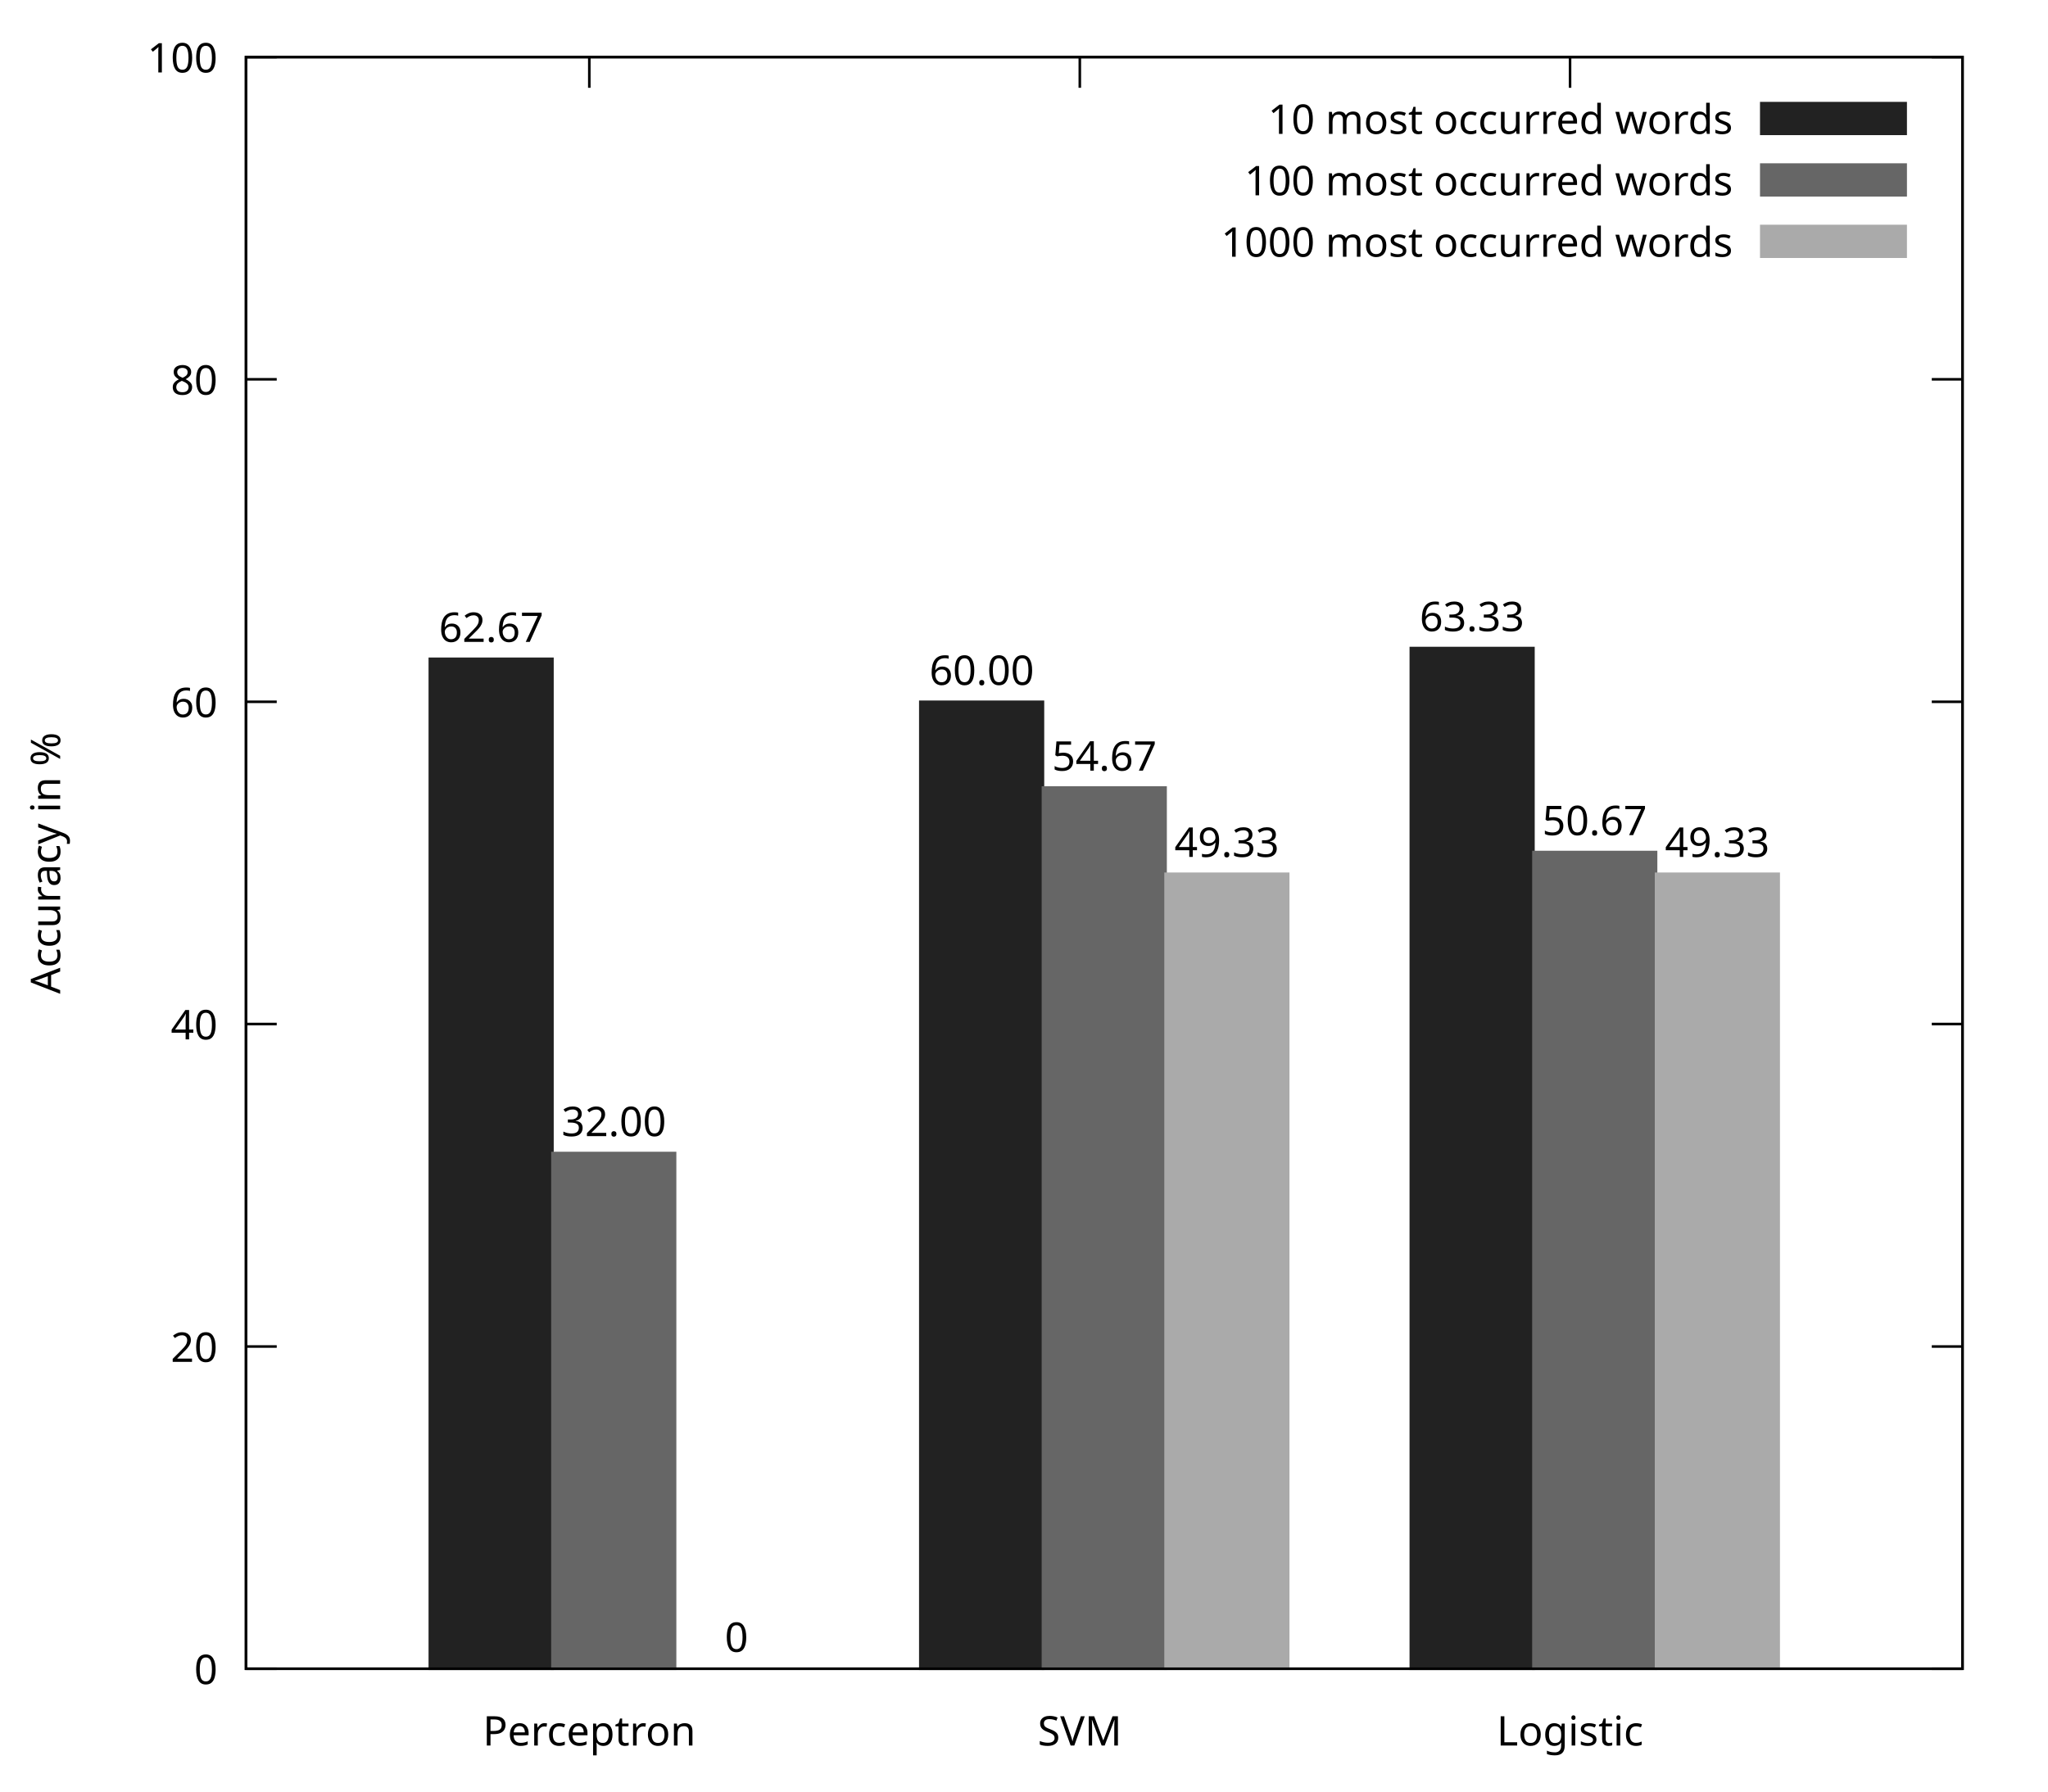
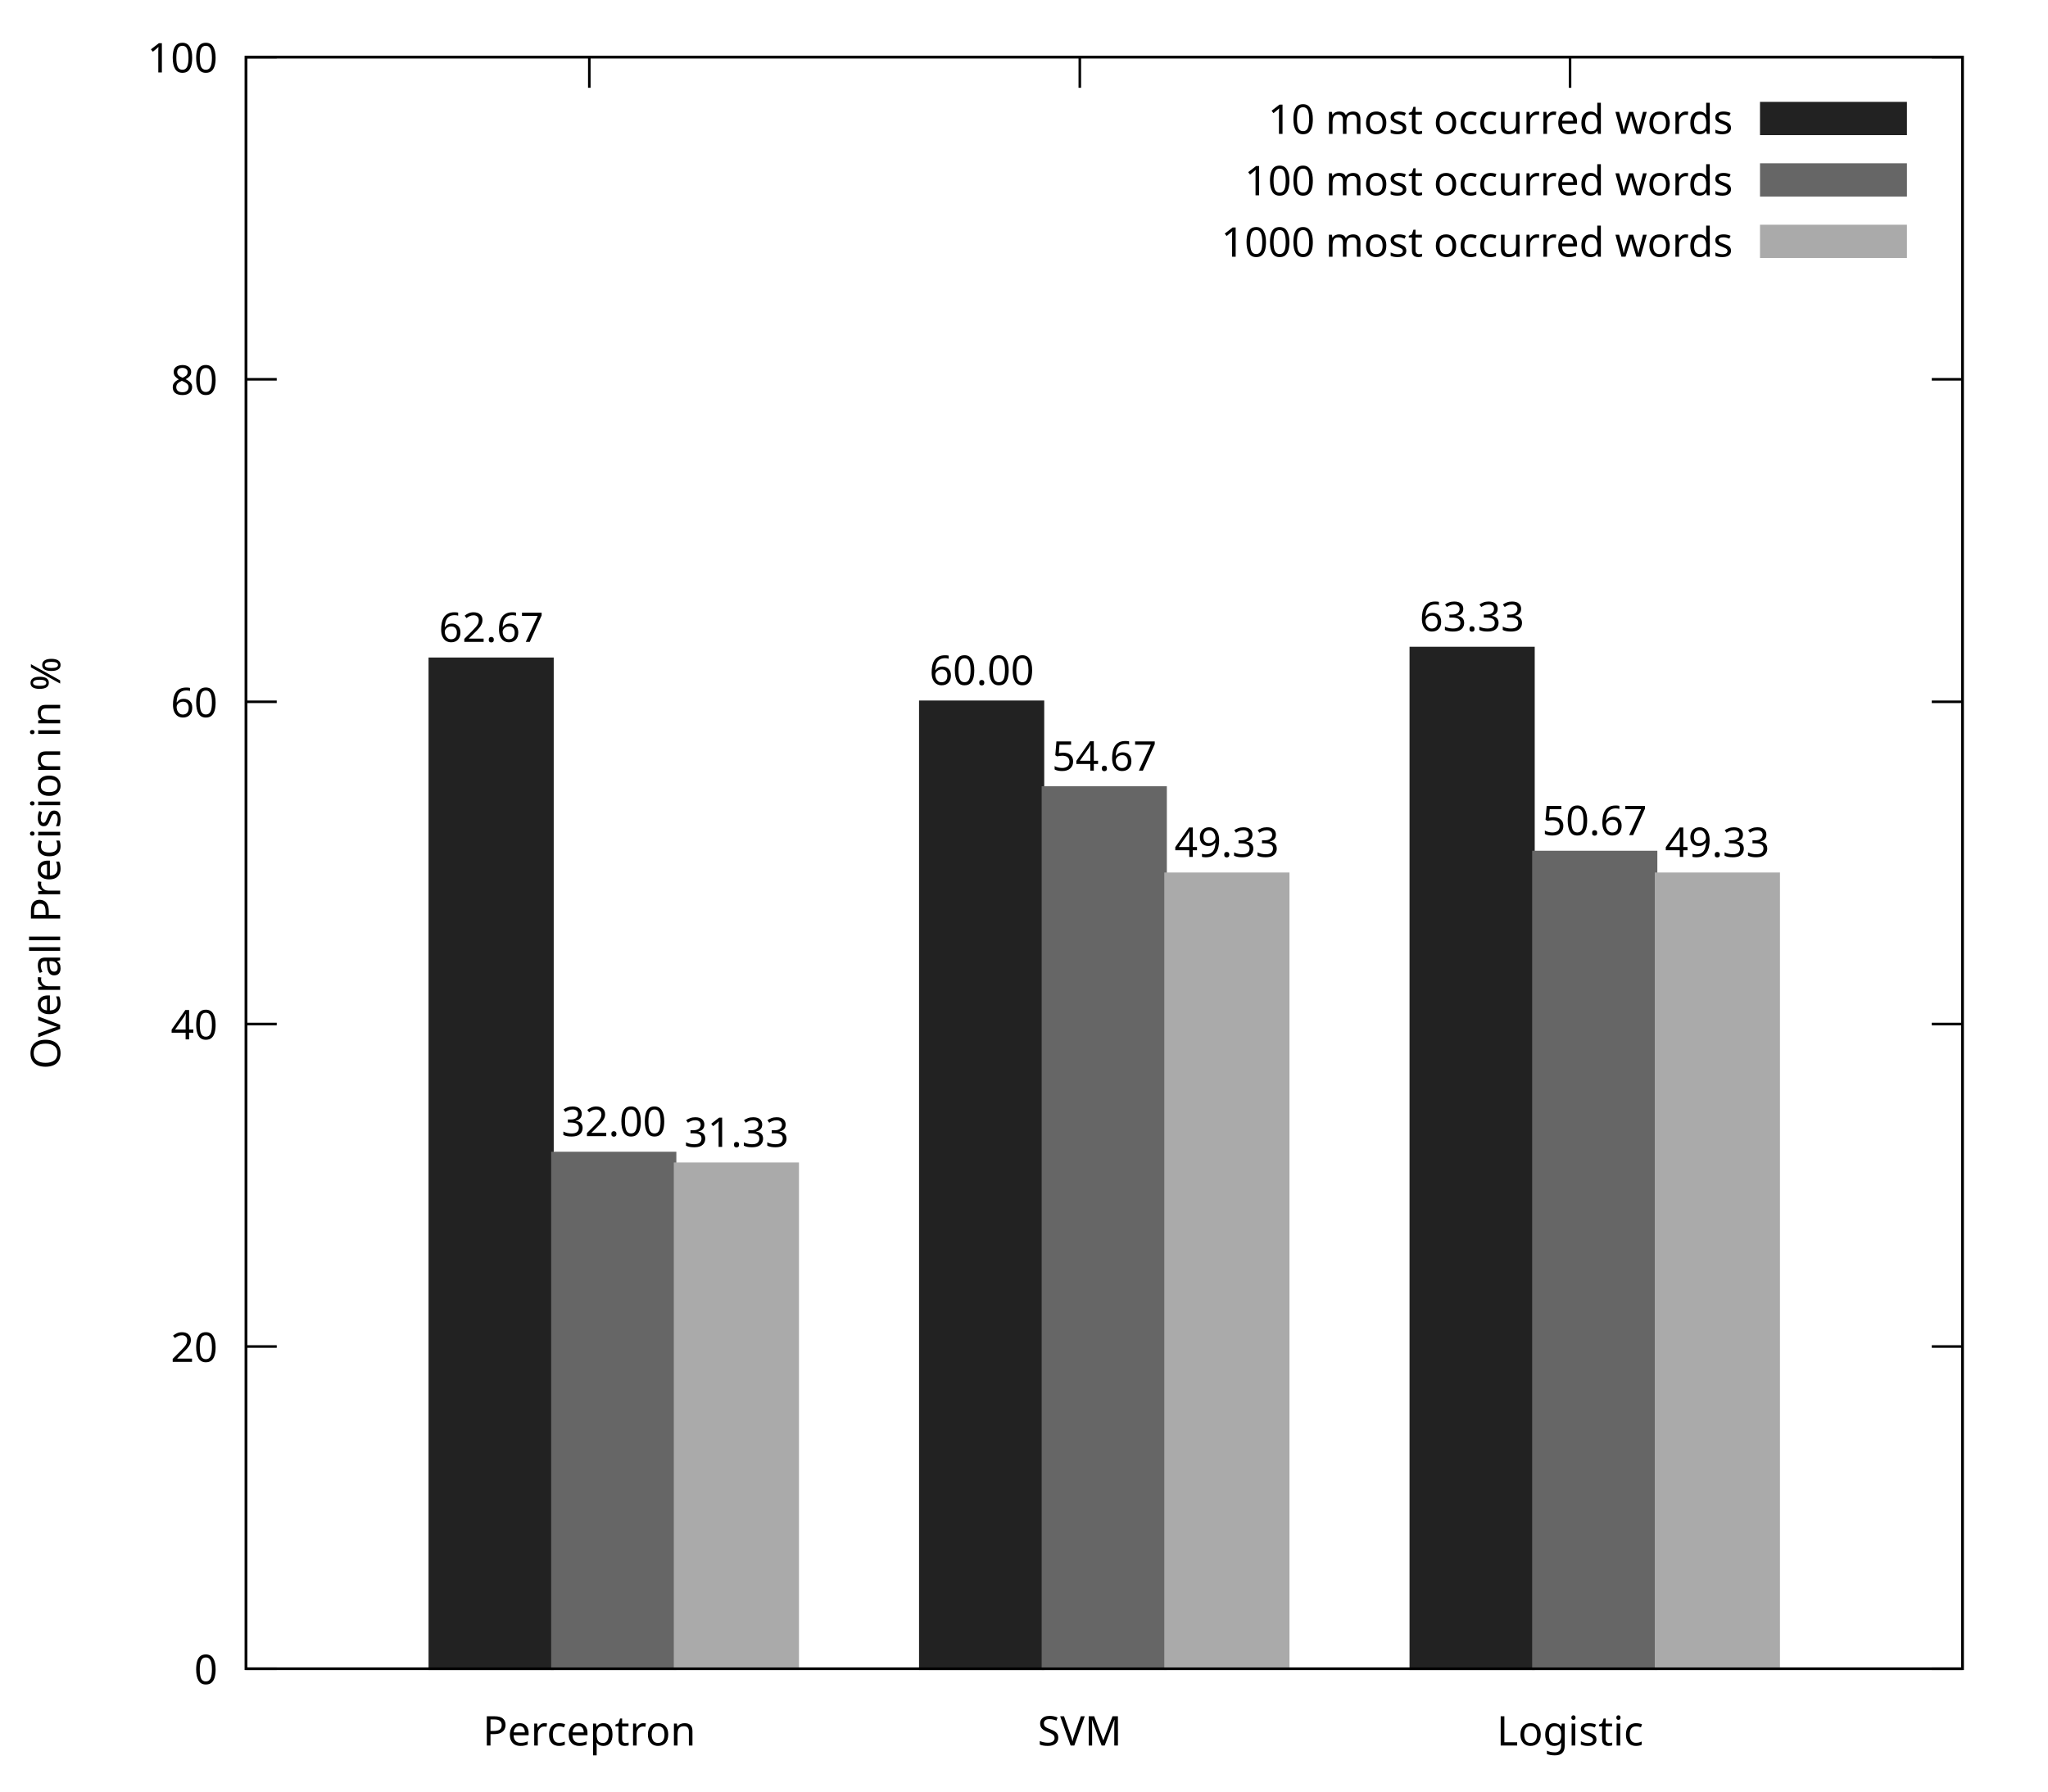
<svg xmlns="http://www.w3.org/2000/svg" xmlns:xlink="http://www.w3.org/1999/xlink" width="800" height="700" viewBox="0 0 800 700">
  <g id="gnuplot_canvas">
    <rect x="0" y="0" width="800" height="700" fill="none" />
    <defs>
      <circle id="gpDot" r="0.5" stroke-width="0.5" />
      <path id="gpPt0" stroke-width="0.167" stroke="currentColor" d="M-1,0 h2 M0,-1 v2" />
      <path id="gpPt1" stroke-width="0.167" stroke="currentColor" d="M-1,-1 L1,1 M1,-1 L-1,1" />
      <path id="gpPt2" stroke-width="0.167" stroke="currentColor" d="M-1,0 L1,0 M0,-1 L0,1 M-1,-1 L1,1 M-1,1 L1,-1" />
      <rect id="gpPt3" stroke-width="0.167" stroke="currentColor" x="-1" y="-1" width="2" height="2" />
      <rect id="gpPt4" stroke-width="0.167" stroke="currentColor" fill="currentColor" x="-1" y="-1" width="2" height="2" />
      <circle id="gpPt5" stroke-width="0.167" stroke="currentColor" cx="0" cy="0" r="1" />
      <use xlink:href="#gpPt5" id="gpPt6" fill="currentColor" stroke="none" />
      <path id="gpPt7" stroke-width="0.167" stroke="currentColor" d="M0,-1.33 L-1.33,0.67 L1.33,0.67 z" />
      <use xlink:href="#gpPt7" id="gpPt8" fill="currentColor" stroke="none" />
      <use xlink:href="#gpPt7" id="gpPt9" stroke="currentColor" transform="rotate(180)" />
      <use xlink:href="#gpPt9" id="gpPt10" fill="currentColor" stroke="none" />
      <use xlink:href="#gpPt3" id="gpPt11" stroke="currentColor" transform="rotate(45)" />
      <use xlink:href="#gpPt11" id="gpPt12" fill="currentColor" stroke="none" />
      <path id="gpPt13" stroke-width="0.167" stroke="currentColor" d="M0,1.330 L1.265,0.411 L0.782,-1.067 L-0.782,-1.076 L-1.265,0.411 z" />
      <use xlink:href="#gpPt13" id="gpPt14" fill="currentColor" stroke="none" />
      <filter id="textbox" filterUnits="objectBoundingBox" x="0" y="0" height="1" width="1">
        <feFlood flood-color="white" flood-opacity="1" result="bgnd" />
        <feComposite in="SourceGraphic" in2="bgnd" operator="atop" />
      </filter>
      <filter id="greybox" filterUnits="objectBoundingBox" x="0" y="0" height="1" width="1">
        <feFlood flood-color="lightgrey" flood-opacity="1" result="grey" />
        <feComposite in="SourceGraphic" in2="grey" operator="atop" />
      </filter>
    </defs>
    <g fill="none" color="white" stroke="currentColor" stroke-width="1.00" stroke-linecap="butt" stroke-linejoin="miter">
</g>
    <g fill="none" color="black" stroke="currentColor" stroke-width="1.00" stroke-linecap="butt" stroke-linejoin="miter">
      <path stroke="black" d="M96.1,652.0 L108.1,652.0 M766.6,652.0 L754.6,652.0  " />
      <g transform="translate(85.0,658.0)" stroke="none" fill="black" font-family="Verdana" font-size="16.00" text-anchor="end">
        <text>
          <tspan font-family="Verdana"> 0</tspan>
        </text>
      </g>
    </g>
    <g fill="none" color="black" stroke="currentColor" stroke-width="1.00" stroke-linecap="butt" stroke-linejoin="miter">
      <path stroke="black" d="M96.1,526.1 L108.1,526.1 M766.6,526.1 L754.6,526.1  " />
      <g transform="translate(85.0,532.1)" stroke="none" fill="black" font-family="Verdana" font-size="16.00" text-anchor="end">
        <text>
          <tspan font-family="Verdana"> 20</tspan>
        </text>
      </g>
    </g>
    <g fill="none" color="black" stroke="currentColor" stroke-width="1.00" stroke-linecap="butt" stroke-linejoin="miter">
      <path stroke="black" d="M96.1,400.1 L108.1,400.1 M766.6,400.1 L754.6,400.1  " />
      <g transform="translate(85.0,406.1)" stroke="none" fill="black" font-family="Verdana" font-size="16.00" text-anchor="end">
        <text>
          <tspan font-family="Verdana"> 40</tspan>
        </text>
      </g>
    </g>
    <g fill="none" color="black" stroke="currentColor" stroke-width="1.00" stroke-linecap="butt" stroke-linejoin="miter">
      <path stroke="black" d="M96.1,274.2 L108.1,274.2 M766.6,274.2 L754.6,274.2  " />
      <g transform="translate(85.0,280.2)" stroke="none" fill="black" font-family="Verdana" font-size="16.00" text-anchor="end">
        <text>
          <tspan font-family="Verdana"> 60</tspan>
        </text>
      </g>
    </g>
    <g fill="none" color="black" stroke="currentColor" stroke-width="1.00" stroke-linecap="butt" stroke-linejoin="miter">
      <path stroke="black" d="M96.1,148.2 L108.1,148.2 M766.6,148.2 L754.6,148.2  " />
      <g transform="translate(85.0,154.2)" stroke="none" fill="black" font-family="Verdana" font-size="16.00" text-anchor="end">
        <text>
          <tspan font-family="Verdana"> 80</tspan>
        </text>
      </g>
    </g>
    <g fill="none" color="black" stroke="currentColor" stroke-width="1.00" stroke-linecap="butt" stroke-linejoin="miter">
      <path stroke="black" d="M96.1,22.3 L108.1,22.3 M766.6,22.3 L754.6,22.3  " />
      <g transform="translate(85.0,28.3)" stroke="none" fill="black" font-family="Verdana" font-size="16.00" text-anchor="end">
        <text>
          <tspan font-family="Verdana"> 100</tspan>
        </text>
      </g>
    </g>
    <g fill="none" color="black" stroke="currentColor" stroke-width="1.00" stroke-linecap="butt" stroke-linejoin="miter">
      <path stroke="black" d="M230.2,652.0 L230.2,640.0 M230.2,22.3 L230.2,34.3  " />
      <g transform="translate(230.2,682.0)" stroke="none" fill="black" font-family="Verdana" font-size="16.00" text-anchor="middle">
        <text>
          <tspan font-family="Verdana">Perceptron</tspan>
        </text>
      </g>
    </g>
    <g fill="none" color="black" stroke="currentColor" stroke-width="1.00" stroke-linecap="butt" stroke-linejoin="miter">
      <path stroke="black" d="M421.8,652.0 L421.8,640.0 M421.8,22.3 L421.8,34.3  " />
      <g transform="translate(421.8,682.0)" stroke="none" fill="black" font-family="Verdana" font-size="16.00" text-anchor="middle">
        <text>
          <tspan font-family="Verdana">SVM</tspan>
        </text>
      </g>
    </g>
    <g fill="none" color="black" stroke="currentColor" stroke-width="1.00" stroke-linecap="butt" stroke-linejoin="miter">
      <path stroke="black" d="M613.3,652.0 L613.3,640.0 M613.3,22.3 L613.3,34.3  " />
      <g transform="translate(613.3,682.0)" stroke="none" fill="black" font-family="Verdana" font-size="16.00" text-anchor="middle">
        <text>
          <tspan font-family="Verdana">Logistic</tspan>
        </text>
      </g>
    </g>
    <g fill="none" color="black" stroke="currentColor" stroke-width="1.00" stroke-linecap="butt" stroke-linejoin="miter">
</g>
    <g fill="none" color="black" stroke="currentColor" stroke-width="1.00" stroke-linecap="butt" stroke-linejoin="miter">
      <path stroke="black" d="M96.1,22.3 L96.1,652.0 L766.6,652.0 L766.6,22.3 L96.1,22.3 Z  " />
    </g>
    <g fill="none" color="black" stroke="currentColor" stroke-width="1.00" stroke-linecap="butt" stroke-linejoin="miter">
      <g transform="translate(23.5,337.2) rotate(270)" stroke="none" fill="black" font-family="Verdana" font-size="16.00" text-anchor="middle">
        <text>
-           <tspan font-family="Verdana">Accuracy in %</tspan>
+           <tspan font-family="Verdana">Overall Precision in %</tspan>
        </text>
      </g>
    </g>
    <g fill="none" color="black" stroke="currentColor" stroke-width="1.00" stroke-linecap="butt" stroke-linejoin="miter">
</g>
    <g id="gnuplot_plot_1">
      <g fill="none" color="black" stroke="currentColor" stroke-width="1.00" stroke-linecap="butt" stroke-linejoin="miter">
        <g transform="translate(676.9,52.3)" stroke="none" fill="black" font-family="Verdana" font-size="16.00" text-anchor="end">
          <text>
            <tspan font-family="Verdana">10 most occurred words</tspan>
          </text>
        </g>
      </g>
      <g fill="none" color="black" stroke="currentColor" stroke-width="1.00" stroke-linecap="butt" stroke-linejoin="miter">
        <g stroke="none" shape-rendering="crispEdges">
          <polygon fill="rgb( 34,  34,  34)" points="688.0,52.3 744.4,52.3 744.4,40.3 688.0,40.3 " />
        </g>
        <path stroke="rgb( 34,  34,  34)" d="M688.0,52.3 L744.4,52.3 L744.4,40.3 L688.0,40.3 L688.0,52.3 Z  " />
      </g>
      <g fill="none" color="black" stroke="currentColor" stroke-width="1.00" stroke-linecap="butt" stroke-linejoin="miter">
        <g stroke="none" shape-rendering="crispEdges">
          <polygon fill="rgb( 34,  34,  34)" points="167.9,652.0 215.9,652.0 215.9,257.3 167.9,257.3 " />
        </g>
        <path stroke="rgb( 34,  34,  34)" d="M167.9,652.0 L167.9,257.4 L215.8,257.4 L215.8,652.0 L167.9,652.0 Z  " />
        <g stroke="none" shape-rendering="crispEdges">
          <polygon fill="rgb( 34,  34,  34)" points="359.5,652.0 407.5,652.0 407.5,274.1 359.5,274.1 " />
        </g>
        <path stroke="rgb( 34,  34,  34)" d="M359.5,652.0 L359.5,274.2 L407.4,274.2 L407.4,652.0 L359.5,652.0 Z  " />
        <g stroke="none" shape-rendering="crispEdges">
          <polygon fill="rgb( 34,  34,  34)" points="551.1,652.0 599.1,652.0 599.1,253.1 551.1,253.1 " />
        </g>
        <path stroke="rgb( 34,  34,  34)" d="M551.1,652.0 L551.1,253.2 L599.0,253.2 L599.0,652.0 L551.1,652.0 Z  " />
      </g>
    </g>
    <g id="gnuplot_plot_2">
      <g fill="none" color="black" stroke="currentColor" stroke-width="1.00" stroke-linecap="butt" stroke-linejoin="miter">
        <g transform="translate(191.9,250.8)" stroke="none" fill="black" font-family="Verdana" font-size="16.00" text-anchor="middle">
          <text>
            <tspan font-family="Verdana">62.67</tspan>
          </text>
        </g>
        <g transform="translate(383.5,267.6)" stroke="none" fill="black" font-family="Verdana" font-size="16.00" text-anchor="middle">
          <text>
            <tspan font-family="Verdana">60.00</tspan>
          </text>
        </g>
        <g transform="translate(575.0,246.6)" stroke="none" fill="black" font-family="Verdana" font-size="16.00" text-anchor="middle">
          <text>
            <tspan font-family="Verdana">63.33</tspan>
          </text>
        </g>
      </g>
    </g>
    <g id="gnuplot_plot_3">
      <g fill="none" color="black" stroke="currentColor" stroke-width="1.00" stroke-linecap="butt" stroke-linejoin="miter">
        <g transform="translate(676.9,76.3)" stroke="none" fill="black" font-family="Verdana" font-size="16.00" text-anchor="end">
          <text>
            <tspan font-family="Verdana">100 most occurred words</tspan>
          </text>
        </g>
      </g>
      <g fill="none" color="black" stroke="currentColor" stroke-width="1.00" stroke-linecap="butt" stroke-linejoin="miter">
        <g stroke="none" shape-rendering="crispEdges">
          <polygon fill="rgb(102, 102, 102)" points="688.0,76.3 744.4,76.3 744.4,64.3 688.0,64.3 " />
        </g>
        <path stroke="rgb(102, 102, 102)" d="M688.0,76.3 L744.4,76.3 L744.4,64.3 L688.0,64.3 L688.0,76.3 Z  " />
      </g>
      <g fill="none" color="black" stroke="currentColor" stroke-width="1.00" stroke-linecap="butt" stroke-linejoin="miter">
        <g stroke="none" shape-rendering="crispEdges">
          <polygon fill="rgb(102, 102, 102)" points="215.8,652.0 263.8,652.0 263.8,450.4 215.8,450.4 " />
        </g>
        <path stroke="rgb(102, 102, 102)" d="M215.8,652.0 L215.8,450.5 L263.7,450.5 L263.7,652.0 L215.8,652.0 Z  " />
        <g stroke="none" shape-rendering="crispEdges">
          <polygon fill="rgb(102, 102, 102)" points="407.4,652.0 455.4,652.0 455.4,307.6 407.4,307.6 " />
        </g>
        <path stroke="rgb(102, 102, 102)" d="M407.4,652.0 L407.4,307.7 L455.3,307.7 L455.3,652.0 L407.4,652.0 Z  " />
        <g stroke="none" shape-rendering="crispEdges">
          <polygon fill="rgb(102, 102, 102)" points="599.0,652.0 647.0,652.0 647.0,332.8 599.0,332.8 " />
        </g>
        <path stroke="rgb(102, 102, 102)" d="M599.0,652.0 L599.0,332.9 L646.9,332.9 L646.9,652.0 L599.0,652.0 Z  " />
      </g>
    </g>
    <g id="gnuplot_plot_4">
      <g fill="none" color="black" stroke="currentColor" stroke-width="1.00" stroke-linecap="butt" stroke-linejoin="miter">
        <g transform="translate(239.8,443.9)" stroke="none" fill="black" font-family="Verdana" font-size="16.00" text-anchor="middle">
          <text>
            <tspan font-family="Verdana">32.00</tspan>
          </text>
        </g>
        <g transform="translate(431.4,301.1)" stroke="none" fill="black" font-family="Verdana" font-size="16.00" text-anchor="middle">
          <text>
            <tspan font-family="Verdana">54.67</tspan>
          </text>
        </g>
        <g transform="translate(622.9,326.3)" stroke="none" fill="black" font-family="Verdana" font-size="16.00" text-anchor="middle">
          <text>
            <tspan font-family="Verdana">50.67</tspan>
          </text>
        </g>
      </g>
    </g>
    <g id="gnuplot_plot_5">
      <g fill="none" color="black" stroke="currentColor" stroke-width="1.00" stroke-linecap="butt" stroke-linejoin="miter">
        <g transform="translate(676.9,100.3)" stroke="none" fill="black" font-family="Verdana" font-size="16.00" text-anchor="end">
          <text>
            <tspan font-family="Verdana">1000 most occurred words</tspan>
          </text>
        </g>
      </g>
      <g fill="none" color="black" stroke="currentColor" stroke-width="1.00" stroke-linecap="butt" stroke-linejoin="miter">
        <g stroke="none" shape-rendering="crispEdges">
          <polygon fill="rgb(170, 170, 170)" points="688.0,100.3 744.4,100.3 744.4,88.3 688.0,88.3 " />
        </g>
        <path stroke="rgb(170, 170, 170)" d="M688.0,100.3 L744.4,100.3 L744.4,88.3 L688.0,88.3 L688.0,100.3 Z  " />
      </g>
      <g fill="none" color="black" stroke="currentColor" stroke-width="1.00" stroke-linecap="butt" stroke-linejoin="miter">
        <g stroke="none" shape-rendering="crispEdges">
+           <polygon fill="rgb(170, 170, 170)" points="263.7,652.0 311.7,652.0 311.7,454.6 263.7,454.6 " />
+         </g>
+         <path stroke="rgb(170, 170, 170)" d="M263.7,652.0 L263.7,454.7 L311.6,454.7 L311.6,652.0 L263.7,652.0 Z  " />
+         <g stroke="none" shape-rendering="crispEdges">
          <polygon fill="rgb(170, 170, 170)" points="455.3,652.0 503.3,652.0 503.3,341.3 455.3,341.3 " />
        </g>
        <path stroke="rgb(170, 170, 170)" d="M455.3,652.0 L455.3,341.4 L503.2,341.4 L503.2,652.0 L455.3,652.0 Z  " />
        <g stroke="none" shape-rendering="crispEdges">
          <polygon fill="rgb(170, 170, 170)" points="646.9,652.0 694.9,652.0 694.9,341.3 646.9,341.3 " />
        </g>
        <path stroke="rgb(170, 170, 170)" d="M646.9,652.0 L646.9,341.4 L694.8,341.4 L694.8,652.0 L646.9,652.0 Z  " />
      </g>
    </g>
    <g id="gnuplot_plot_6">
      <g fill="none" color="black" stroke="currentColor" stroke-width="1.00" stroke-linecap="butt" stroke-linejoin="miter">
-         <g transform="translate(287.7,645.4)" stroke="none" fill="black" font-family="Verdana" font-size="16.00" text-anchor="middle">
-           <text>
-             <tspan font-family="Verdana">0</tspan>
+         <g transform="translate(287.7,448.1)" stroke="none" fill="black" font-family="Verdana" font-size="16.00" text-anchor="middle">
+           <text>
+             <tspan font-family="Verdana">31.33</tspan>
          </text>
        </g>
        <g transform="translate(479.2,334.8)" stroke="none" fill="black" font-family="Verdana" font-size="16.00" text-anchor="middle">
          <text>
            <tspan font-family="Verdana">49.33</tspan>
          </text>
        </g>
        <g transform="translate(670.8,334.8)" stroke="none" fill="black" font-family="Verdana" font-size="16.00" text-anchor="middle">
          <text>
            <tspan font-family="Verdana">49.33</tspan>
          </text>
        </g>
      </g>
    </g>
    <g fill="none" color="white" stroke="black" stroke-width="2.00" stroke-linecap="butt" stroke-linejoin="miter">
</g>
    <g fill="none" color="black" stroke="currentColor" stroke-width="2.00" stroke-linecap="butt" stroke-linejoin="miter">
</g>
    <g fill="none" color="black" stroke="black" stroke-width="1.00" stroke-linecap="butt" stroke-linejoin="miter">
</g>
    <g fill="none" color="black" stroke="currentColor" stroke-width="1.00" stroke-linecap="butt" stroke-linejoin="miter">
      <path stroke="black" d="M96.1,22.3 L96.1,652.0 L766.6,652.0 L766.6,22.3 L96.1,22.3 Z  " />
    </g>
    <g fill="none" color="black" stroke="currentColor" stroke-width="1.00" stroke-linecap="butt" stroke-linejoin="miter">
</g>
  </g>
</svg>
